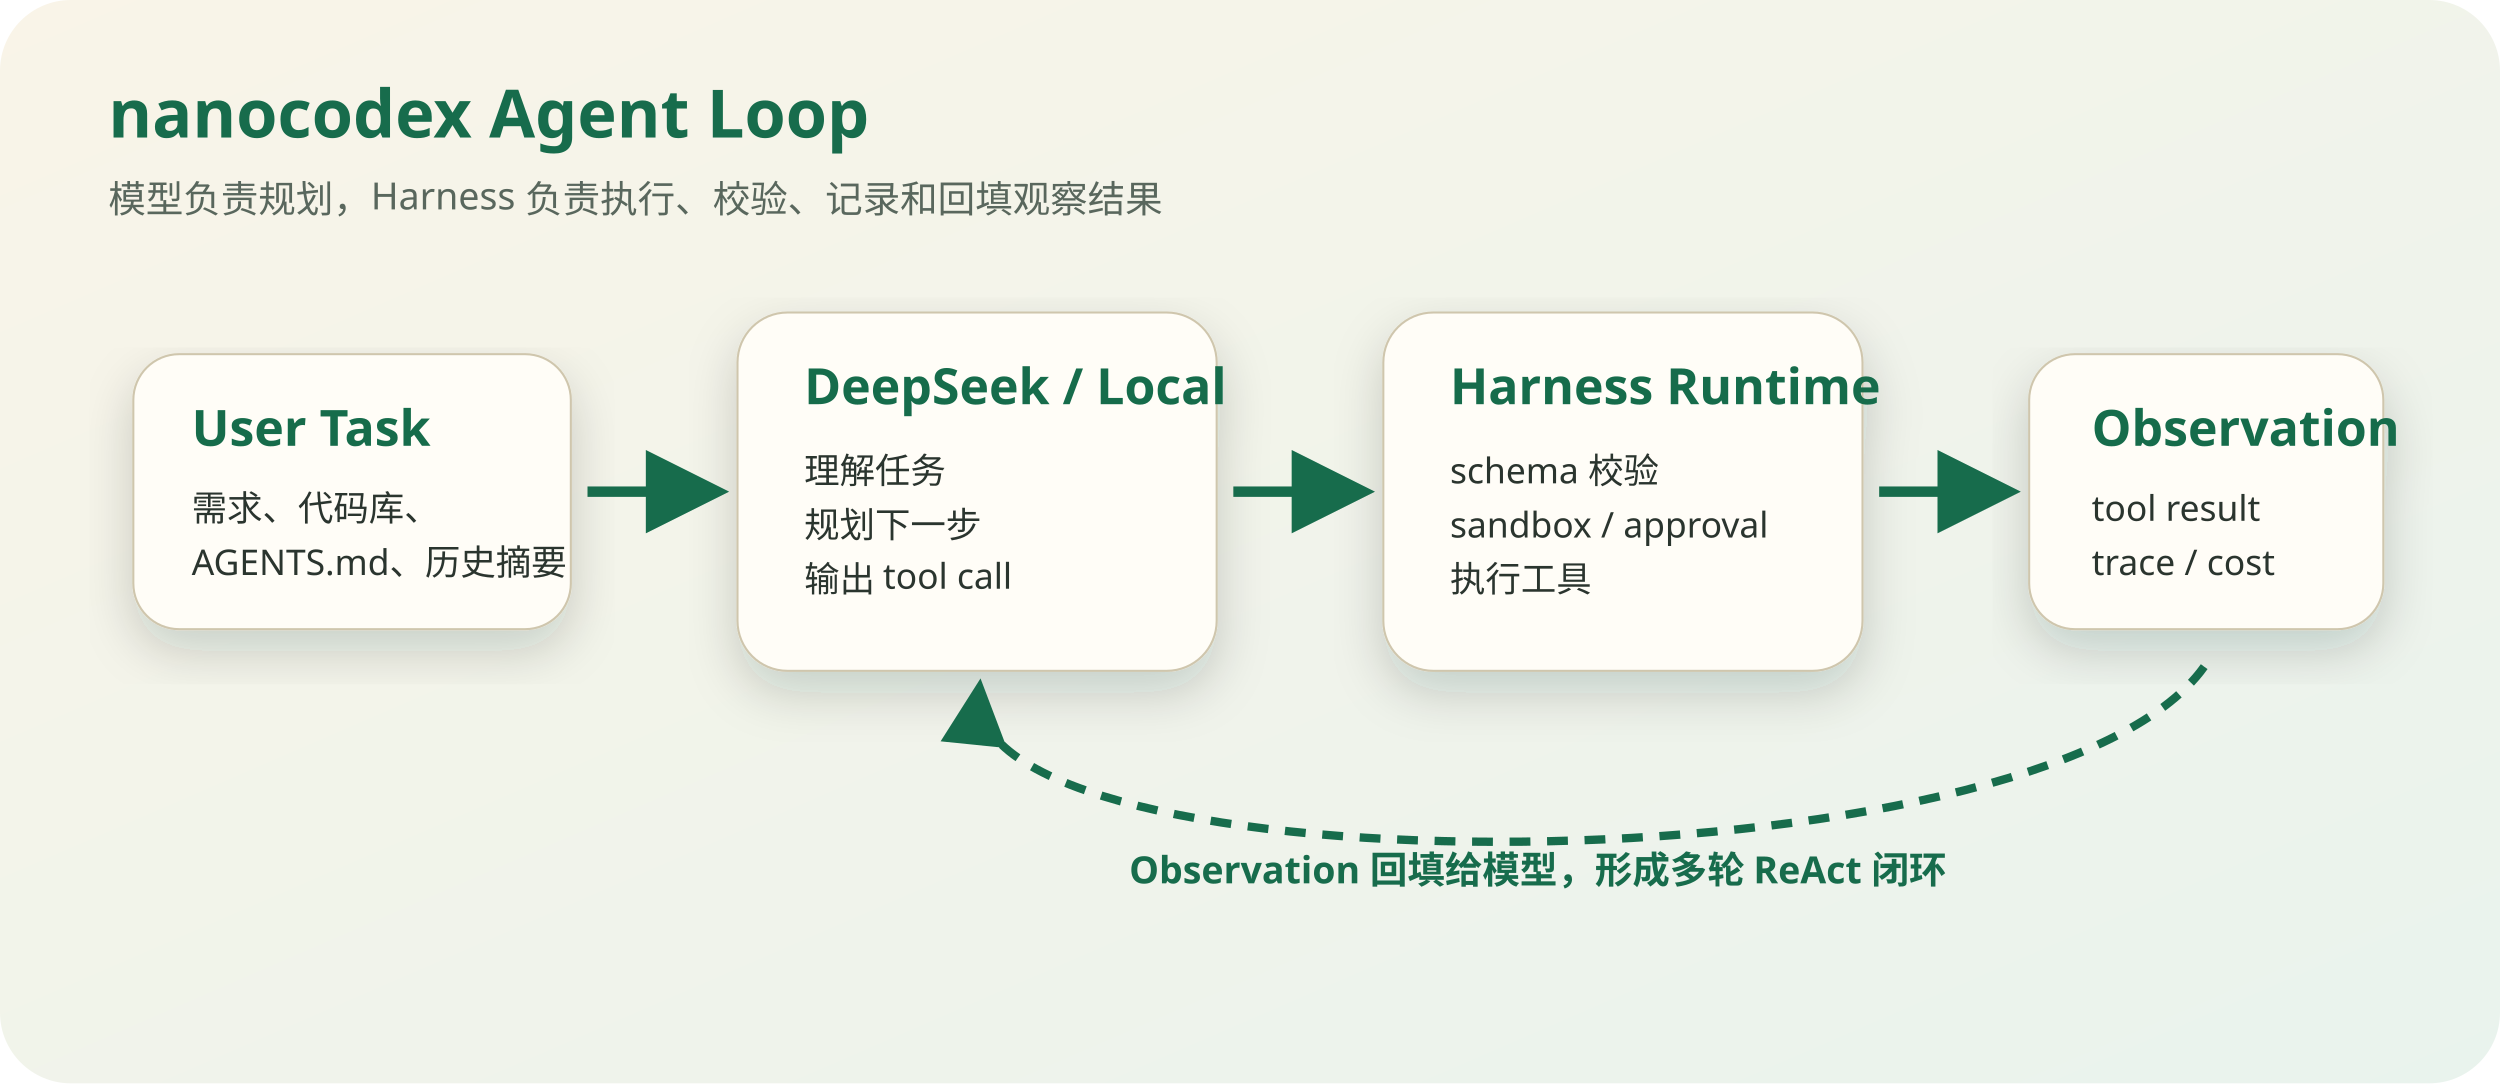
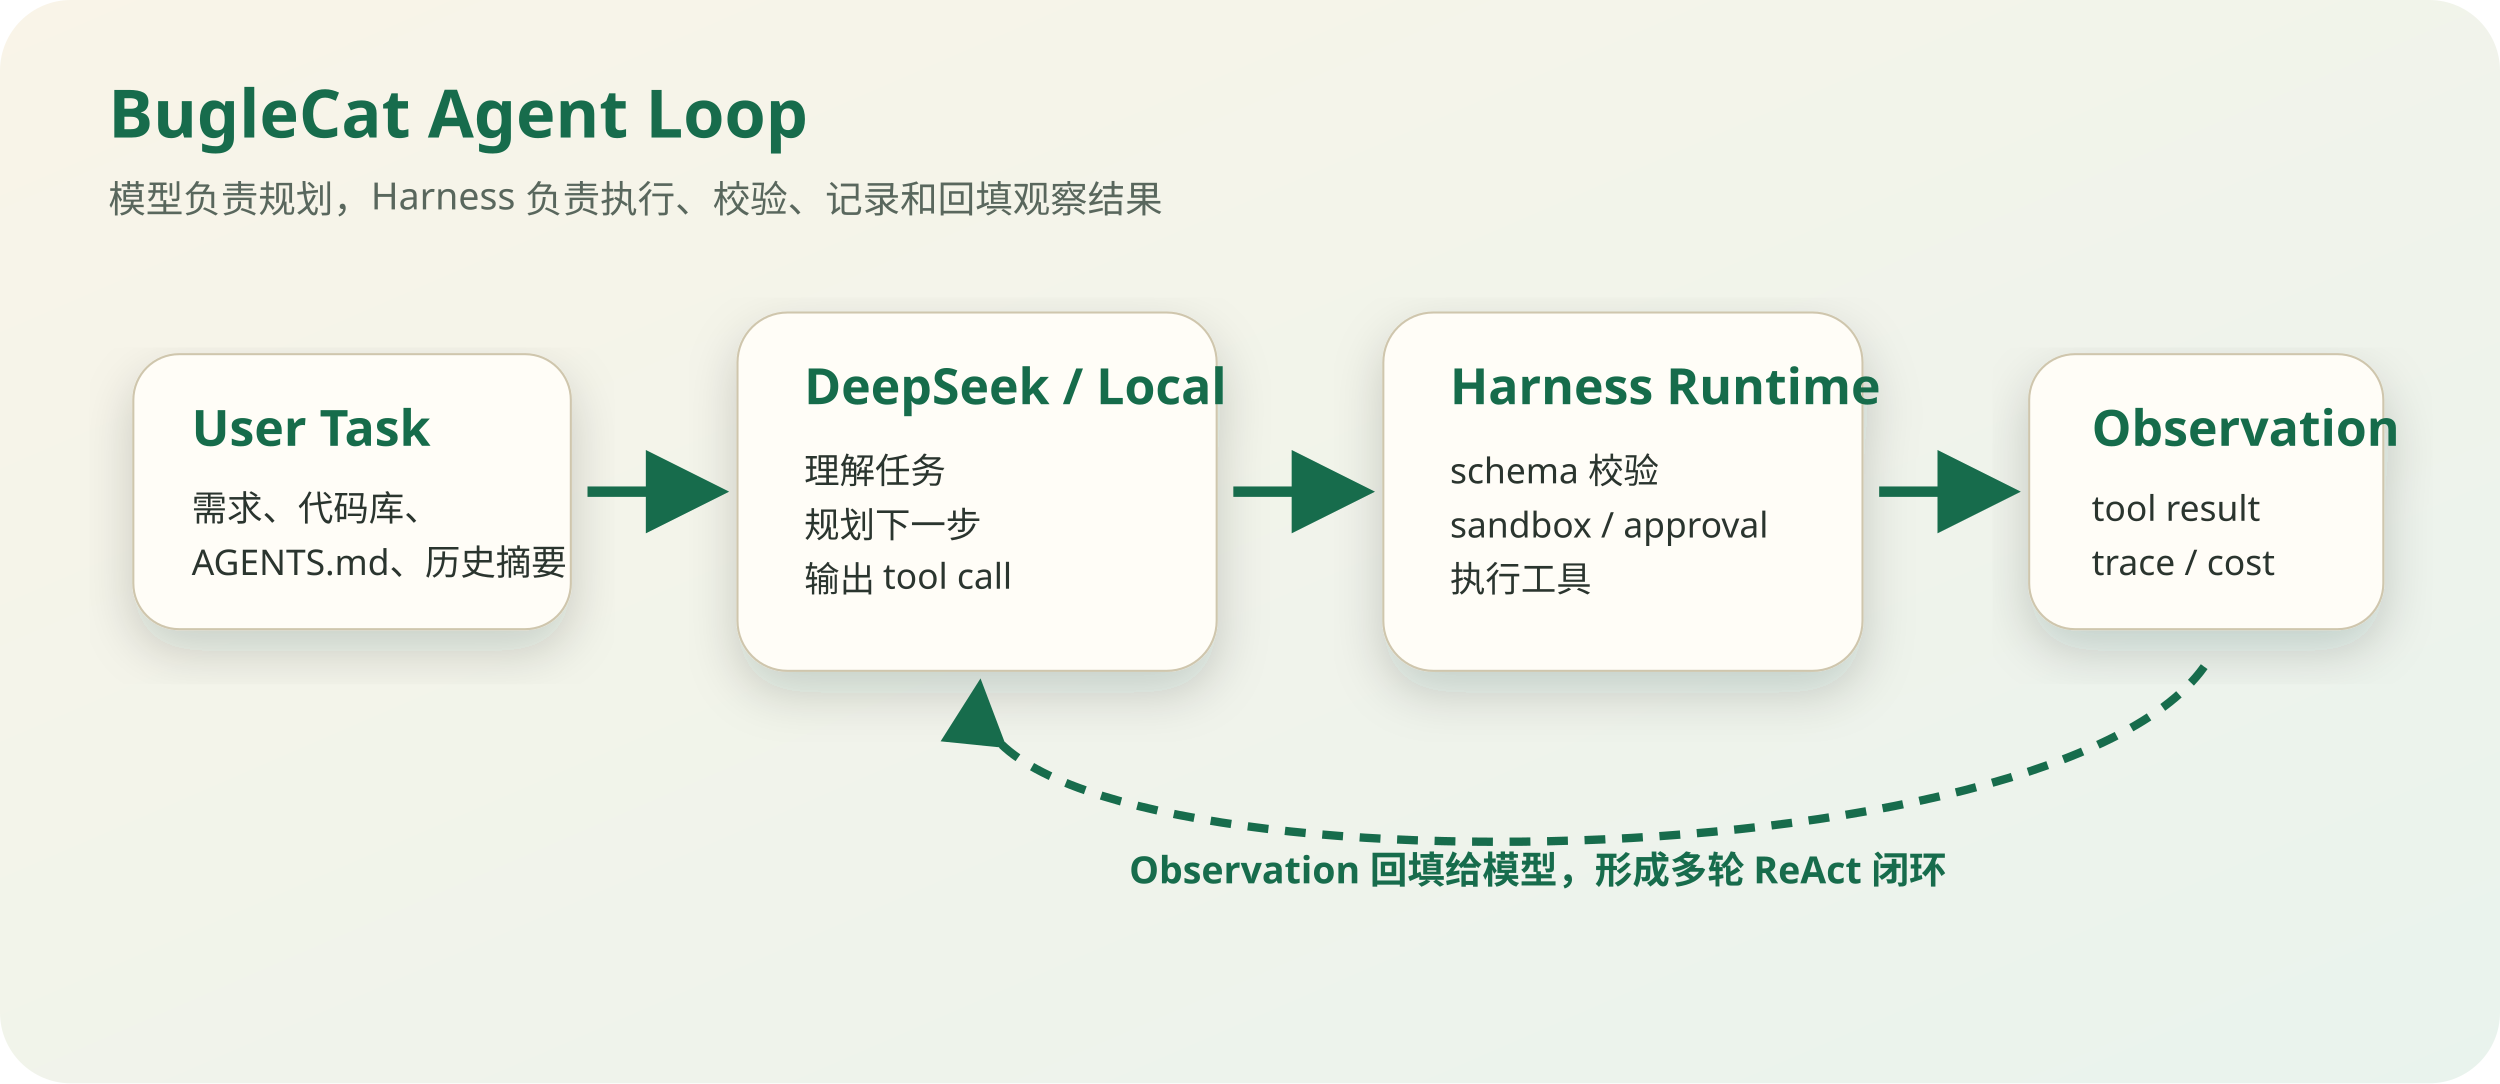
<svg xmlns="http://www.w3.org/2000/svg" width="1200" height="520" viewBox="0 0 1200 520">
  <defs>
    <linearGradient id="bg" x1="0" x2="1" y1="0" y2="1">
      <stop offset="0" stop-color="#f9f4e8" />
      <stop offset="1" stop-color="#e9f3ed" />
    </linearGradient>
    <linearGradient id="green" x1="0" x2="1">
      <stop offset="0" stop-color="#176c4c" />
      <stop offset="1" stop-color="#2b8c67" />
    </linearGradient>
    <filter id="shadow" x="-10%" y="-10%" width="120%" height="130%">
      <feDropShadow dx="0" dy="10" stdDeviation="12" flood-color="#173225" flood-opacity=".18" />
    </filter>
    <marker id="arrow" viewBox="0 0 10 10" refX="8" refY="5" markerWidth="8" markerHeight="8" orient="auto-start-reverse">
      <path d="M 0 0 L 10 5 L 0 10 z" fill="#176c4c" />
    </marker>
  </defs>
  <rect width="1200" height="520" rx="34" fill="url(#bg)" />
-   <text x="52" y="66" font-family="Segoe UI, Microsoft YaHei, sans-serif" font-size="32" font-weight="800" fill="#176c4c">nanocodex Agent Loop</text>
+   <text x="52" y="66" font-family="Segoe UI, Microsoft YaHei, sans-serif" font-size="32" font-weight="800" fill="#176c4c">BugleCat Agent Loop</text>
  <text x="52" y="102" font-family="Segoe UI, Microsoft YaHei, sans-serif" font-size="18" fill="#59675d">模型负责规划，Harness 负责执行、校验、记录和回填观察结果</text>
  <g filter="url(#shadow)">
    <rect x="64" y="170" width="210" height="132" rx="22" fill="#fffdf7" stroke="#cfc6ad" />
    <text x="92" y="214" font-size="24" font-weight="800" fill="#176c4c" font-family="Segoe UI, Microsoft YaHei">User Task</text>
    <text x="92" y="250" font-size="17" fill="#2b342f" font-family="Segoe UI, Microsoft YaHei">需求、代码库、</text>
    <text x="92" y="276" font-size="17" fill="#2b342f" font-family="Segoe UI, Microsoft YaHei">AGENTS.md、历史摘要</text>
  </g>
  <g filter="url(#shadow)">
    <rect x="354" y="150" width="230" height="172" rx="24" fill="#fffdf7" stroke="#cfc6ad" />
    <text x="386" y="194" font-size="24" font-weight="800" fill="#176c4c" font-family="Segoe UI, Microsoft YaHei">DeepSeek / Local</text>
    <text x="386" y="232" font-size="17" fill="#2b342f" font-family="Segoe UI, Microsoft YaHei">理解任务</text>
    <text x="386" y="258" font-size="17" fill="#2b342f" font-family="Segoe UI, Microsoft YaHei">规划下一步</text>
    <text x="386" y="284" font-size="17" fill="#2b342f" font-family="Segoe UI, Microsoft YaHei">输出 tool call</text>
  </g>
  <g filter="url(#shadow)">
    <rect x="664" y="150" width="230" height="172" rx="24" fill="#fffdf7" stroke="#cfc6ad" />
    <text x="696" y="194" font-size="24" font-weight="800" fill="#176c4c" font-family="Segoe UI, Microsoft YaHei">Harness Runtime</text>
    <text x="696" y="232" font-size="17" fill="#2b342f" font-family="Segoe UI, Microsoft YaHei">schema 校验</text>
    <text x="696" y="258" font-size="17" fill="#2b342f" font-family="Segoe UI, Microsoft YaHei">sandbox / approval</text>
    <text x="696" y="284" font-size="17" fill="#2b342f" font-family="Segoe UI, Microsoft YaHei">执行工具</text>
  </g>
  <g filter="url(#shadow)">
    <rect x="974" y="170" width="170" height="132" rx="22" fill="#fffdf7" stroke="#cfc6ad" />
    <text x="1004" y="214" font-size="24" font-weight="800" fill="#176c4c" font-family="Segoe UI, Microsoft YaHei">Observation</text>
    <text x="1004" y="250" font-size="17" fill="#2b342f" font-family="Segoe UI, Microsoft YaHei">tool result</text>
    <text x="1004" y="276" font-size="17" fill="#2b342f" font-family="Segoe UI, Microsoft YaHei">trace / cost</text>
  </g>
  <path d="M 282 236 L 342 236" stroke="#176c4c" stroke-width="5" marker-end="url(#arrow)" />
  <path d="M 592 236 L 652 236" stroke="#176c4c" stroke-width="5" marker-end="url(#arrow)" />
  <path d="M 902 236 L 962 236" stroke="#176c4c" stroke-width="5" marker-end="url(#arrow)" />
  <path d="M 1058 320 C 980 430, 460 430, 470 332" fill="none" stroke="#176c4c" stroke-width="4" stroke-dasharray="10 8" marker-end="url(#arrow)" />
  <text x="542" y="424" font-size="18" font-weight="700" fill="#176c4c" font-family="Segoe UI, Microsoft YaHei">Observation 回填给模型，形成多轮 ReAct 闭环</text>
</svg>
